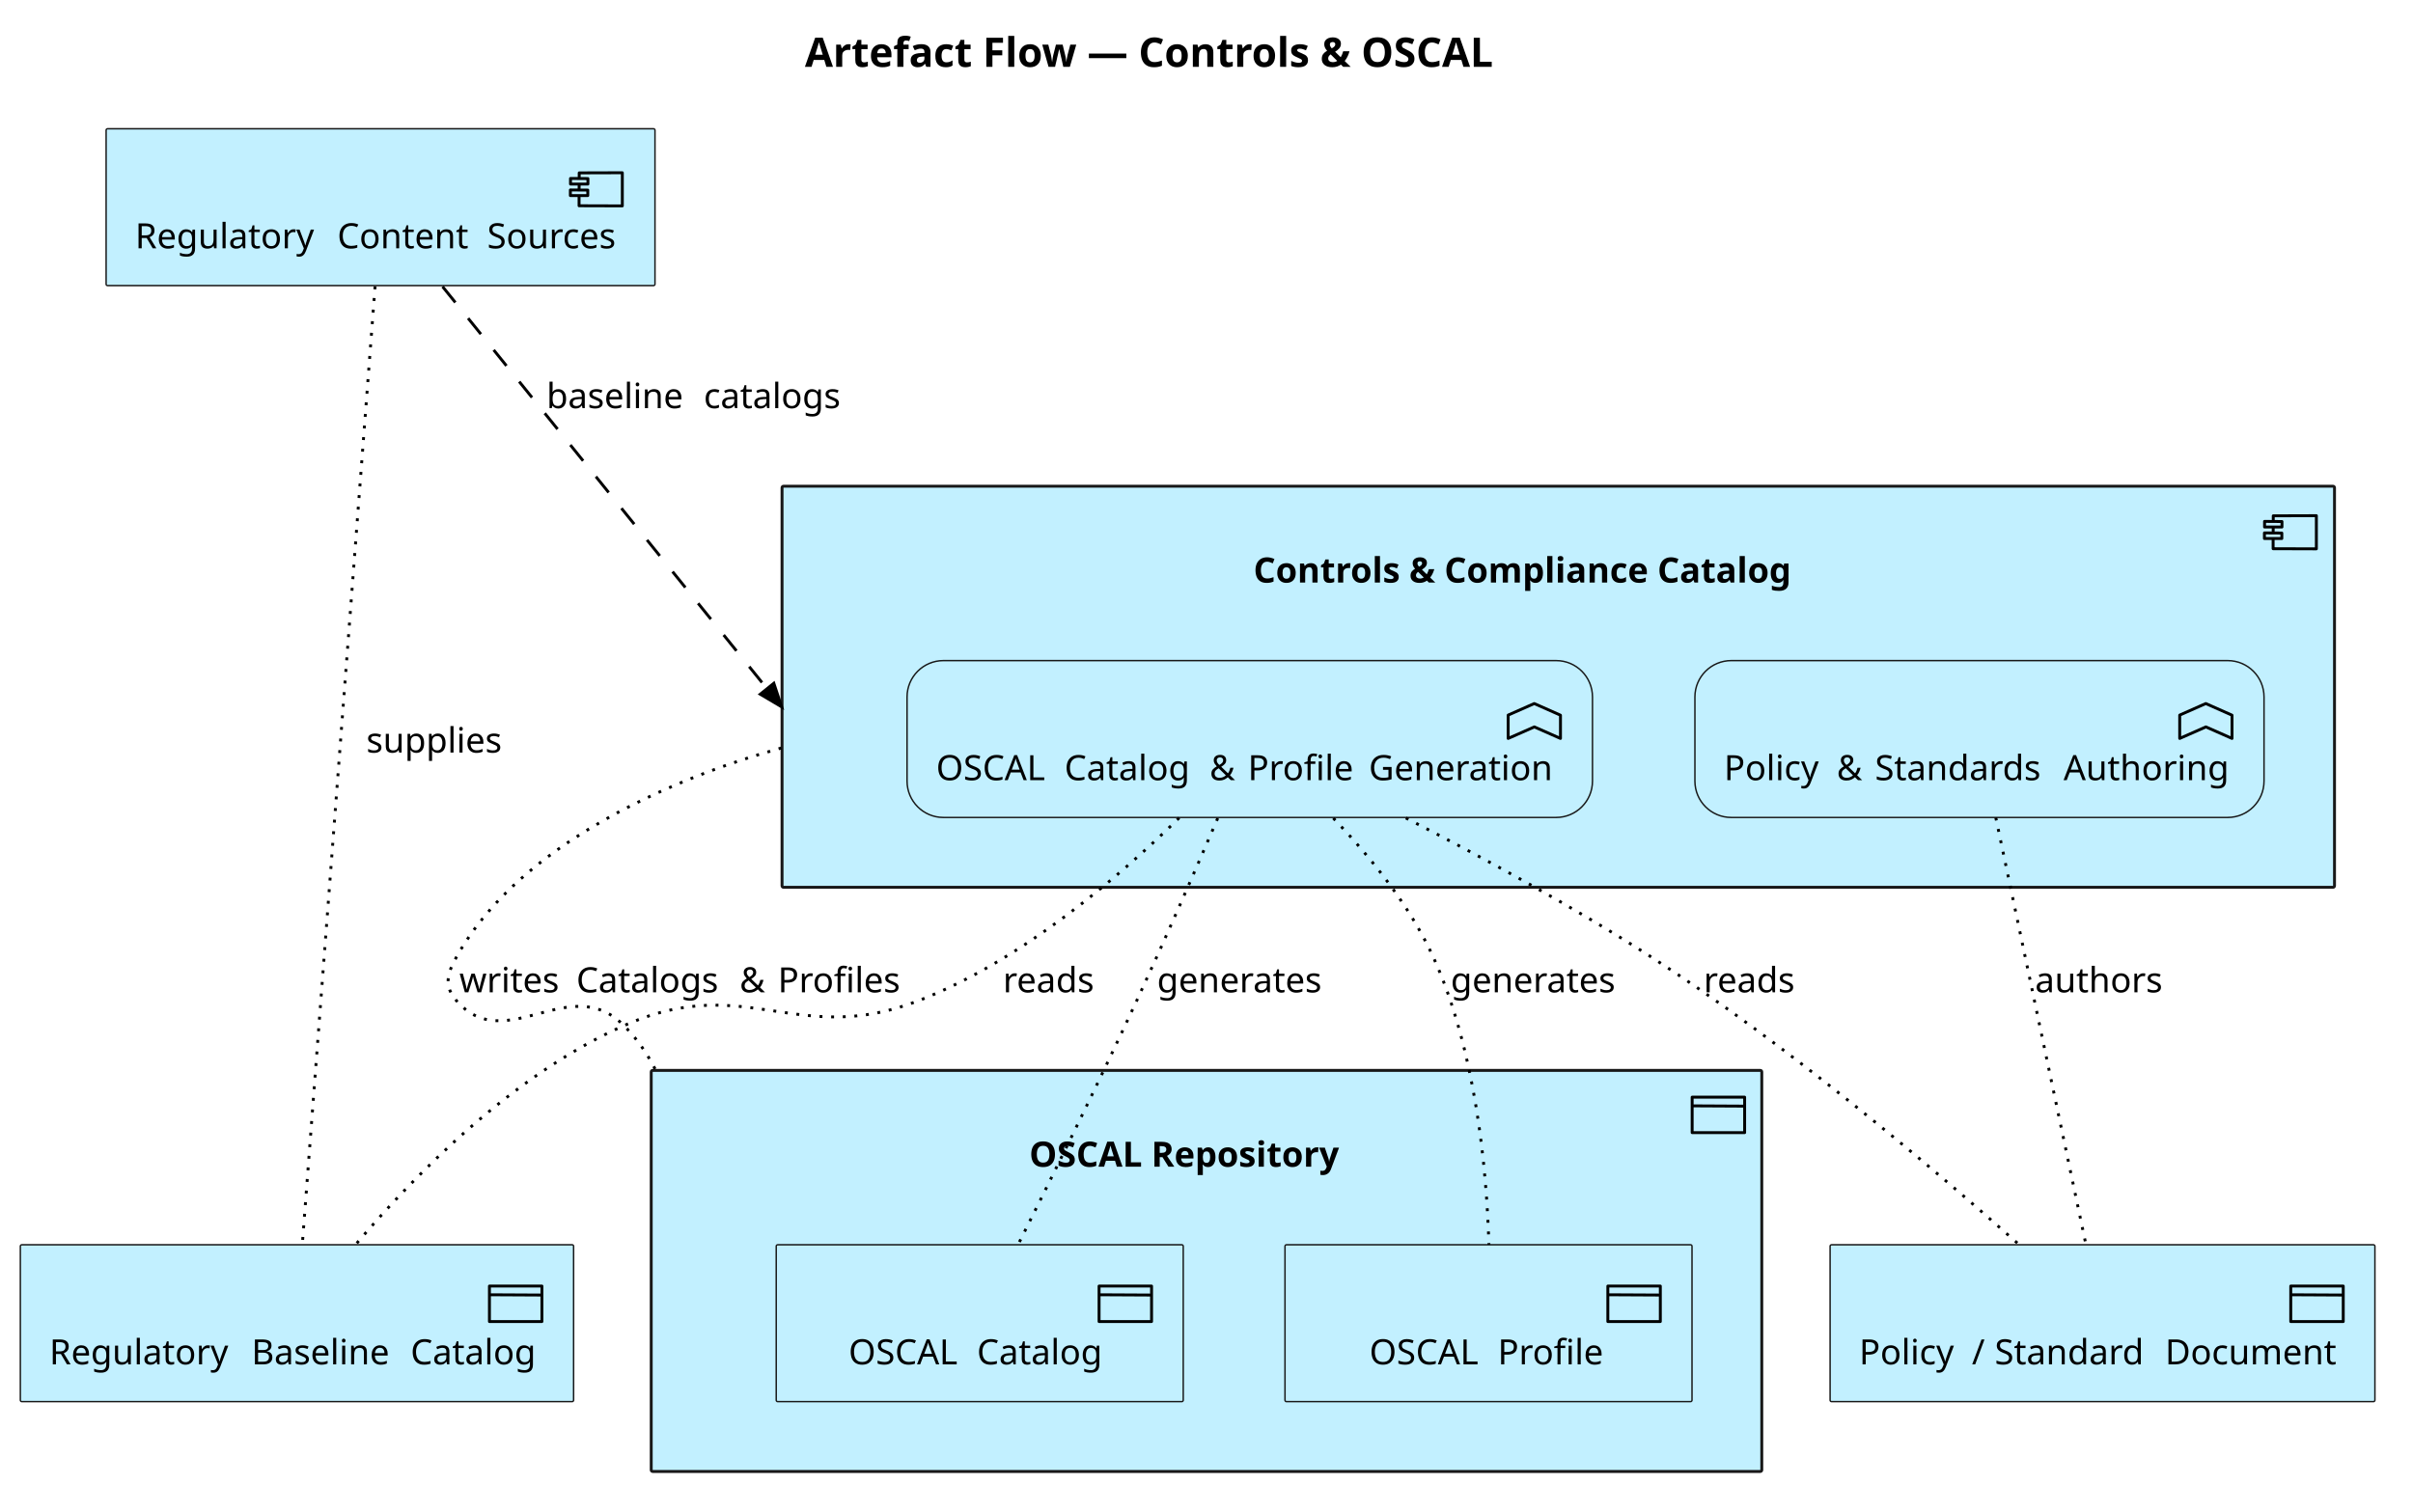
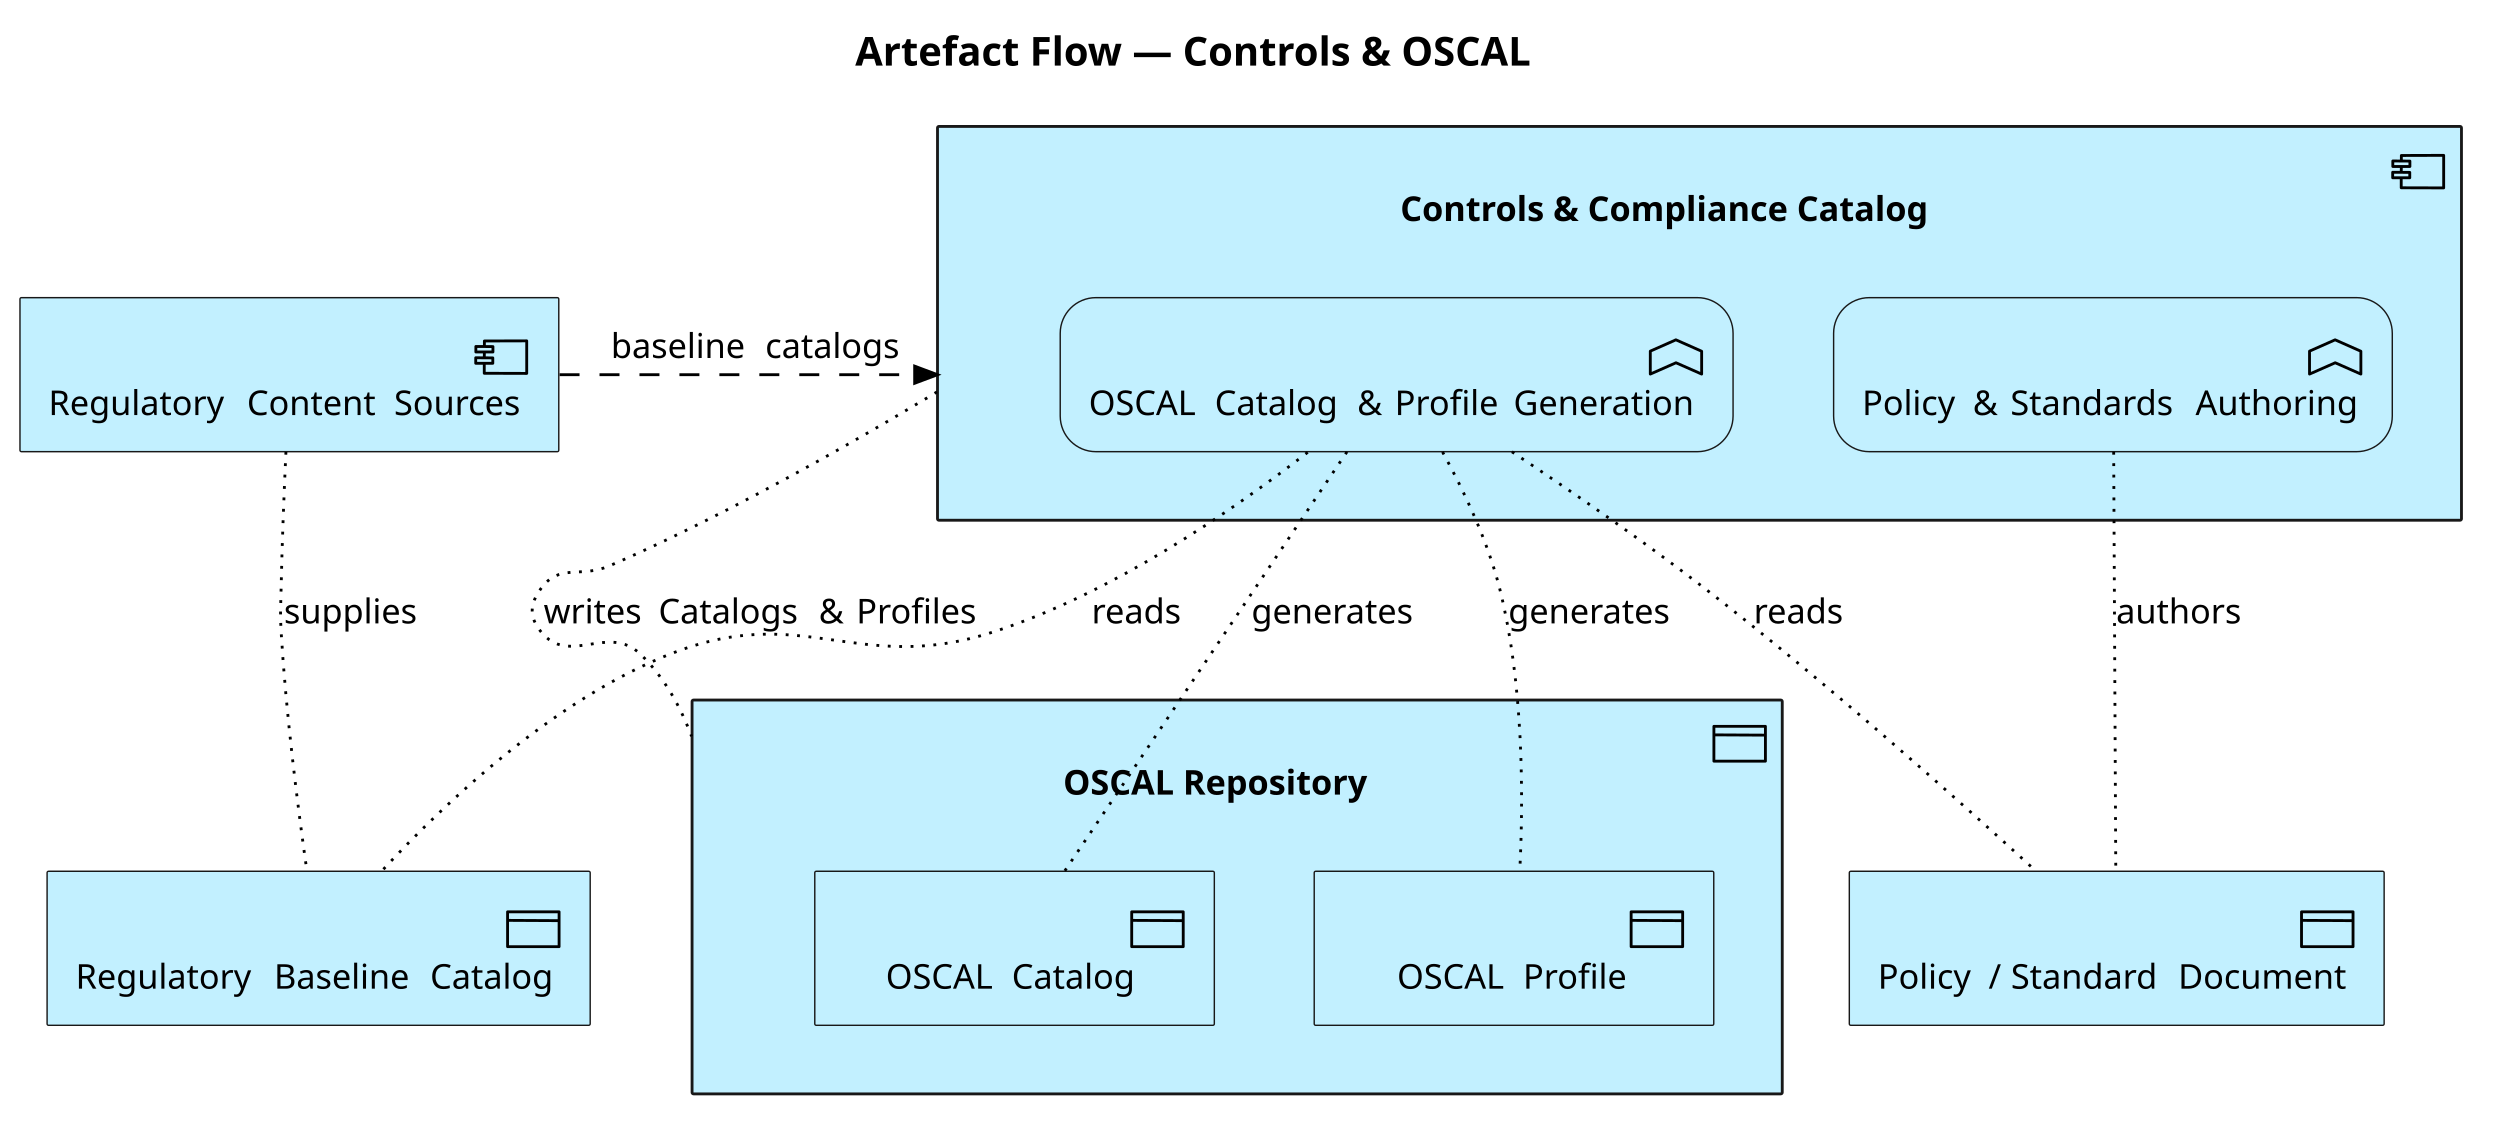
- <svg xmlns="http://www.w3.org/2000/svg" version="1.1" data-diagram-type="DESCRIPTION" style="width:830px;height:520px;background:#FFFFFF;" width="830px" height="520px" viewBox="0 0 830 520" zoomAndPan="magnify" preserveAspectRatio="none" contentStyleType="text/css">
+ <svg xmlns="http://www.w3.org/2000/svg" version="1.1" data-diagram-type="DESCRIPTION" style="width:876px;height:397px;background:#FFFFFF;" width="876px" height="397px" viewBox="0 0 876 397" zoomAndPan="magnify" preserveAspectRatio="none" contentStyleType="text/css">
  <defs />
  <g font-family="sans-serif" lengthAdjust="spacing">
    <g class="title" data-source-line="3">
-       <text x="276.866" y="22.995" fill="#000" font-size="14" textLength="270.17" font-weight="700">Artefact Flow — Controls &amp; OSCAL</text>
+       <text x="299.665" y="22.995" fill="#000" font-size="14" textLength="270.17" font-weight="700">Artefact Flow — Controls &amp; OSCAL</text>
    </g>
    <g class="cluster" data-qualified-name="e_ide4bef3733af65a" id="ent0001" data-source-line="167">
-       <rect x="269" y="167.297" width="534" height="138" fill="#C2F0FF" style="stroke:#181818;stroke-width:1;" rx="0.5" ry="0.5" />
-       <path d="M796.76,176.936 L781.934,176.983 A0.5,0.5 0 0 0 781.434,177.483 L781.434,178.92 L778.946,178.901 A0.5,0.5 0 0 0 778.442,179.401 L778.442,181.336 A0.5,0.5 0 0 0 778.942,181.836 L781.422,181.836 L781.399,182.879 L778.899,182.859 A0.5,0.5 0 0 0 778.395,183.36 L778.395,185.295 A0.5,0.5 0 0 0 778.895,185.795 L781.387,185.795 L781.387,188.797 A0.5,0.5 0 0 0 781.888,189.297 L796.761,189.344 A0.5,0.5 0 0 0 797.262,188.844 L797.262,177.436 A0.5,0.5 0 0 0 796.761,176.936 M796.262,177.938 L796.262,188.342 L782.387,188.299 L782.387,185.795 L784.881,185.795 A0.5,0.5 0 0 0 785.381,185.295 L785.381,183.407 A0.5,0.5 0 0 0 784.885,182.907 L782.399,182.887 L782.422,181.836 L784.928,181.836 A0.5,0.5 0 0 0 785.428,181.336 L785.428,179.447 A0.5,0.5 0 0 0 784.932,178.948 L782.434,178.928 L782.434,177.981 M779.442,179.905 L784.428,179.943 L784.428,180.836 L779.442,180.836 M779.395,183.864 L784.381,183.903 L784.381,184.795 L779.395,184.795" fill="#000" />
-       <text x="431.152" y="200.436" fill="#000" font-size="12" textLength="209.695" font-weight="700" font-family="Verdana">Controls &amp; Compliance Catalog</text>
+       <rect x="328.5" y="44.297" width="534" height="138" fill="#C2F0FF" style="stroke:#181818;stroke-width:1;" rx="0.5" ry="0.5" />
+       <path d="M856.26,53.936 L841.434,53.983 A0.5,0.5 0 0 0 840.934,54.483 L840.934,55.92 L838.446,55.901 A0.5,0.5 0 0 0 837.942,56.401 L837.942,58.336 A0.5,0.5 0 0 0 838.442,58.836 L840.922,58.836 L840.899,59.879 L838.399,59.859 A0.5,0.5 0 0 0 837.895,60.36 L837.895,62.295 A0.5,0.5 0 0 0 838.395,62.795 L840.887,62.795 L840.887,65.797 A0.5,0.5 0 0 0 841.388,66.297 L856.261,66.344 A0.5,0.5 0 0 0 856.762,65.844 L856.762,54.436 A0.5,0.5 0 0 0 856.261,53.936 M855.762,54.938 L855.762,65.342 L841.887,65.299 L841.887,62.795 L844.381,62.795 A0.5,0.5 0 0 0 844.881,62.295 L844.881,60.407 A0.5,0.5 0 0 0 844.385,59.907 L841.899,59.887 L841.922,58.836 L844.428,58.836 A0.5,0.5 0 0 0 844.928,58.336 L844.928,56.447 A0.5,0.5 0 0 0 844.432,55.948 L841.934,55.928 L841.934,54.981 M838.942,56.905 L843.928,56.943 L843.928,57.836 L838.942,57.836 M838.895,60.864 L843.881,60.903 L843.881,61.795 L838.895,61.795" fill="#000" />
+       <text x="490.652" y="77.436" fill="#000" font-size="12" textLength="209.695" font-weight="700" font-family="Verdana">Controls &amp; Compliance Catalog</text>
    </g>
    <g class="cluster" data-qualified-name="e_idb18c37abc9ff51" id="ent0004" data-source-line="195">
-       <rect x="224" y="368.297" width="382" height="138" fill="#C2F0FF" style="stroke:#181818;stroke-width:1;" rx="0.5" ry="0.5" />
-       <path d="M582.05,377.007 A0.5,0.5 0 0 0 581.55,377.507 L581.55,389.715 A0.5,0.5 0 0 0 582.05,390.214 L600.103,390.214 A0.5,0.5 0 0 0 600.603,389.715 L600.603,377.507 A0.5,0.5 0 0 0 600.103,377.007 M582.55,378.007 L599.603,378.007 L599.603,380.092 L582.55,380.003 M582.55,381.003 L599.603,381.092 L599.603,389.214 L582.55,389.214" fill="#000" />
-       <text x="354.024" y="401.436" fill="#000" font-size="12" textLength="121.951" font-weight="700" font-family="Verdana">OSCAL Repository</text>
+       <rect x="242.5" y="245.297" width="382" height="138" fill="#C2F0FF" style="stroke:#181818;stroke-width:1;" rx="0.5" ry="0.5" />
+       <path d="M600.55,254.007 A0.5,0.5 0 0 0 600.05,254.507 L600.05,266.715 A0.5,0.5 0 0 0 600.55,267.214 L618.603,267.214 A0.5,0.5 0 0 0 619.103,266.715 L619.103,254.507 A0.5,0.5 0 0 0 618.603,254.007 M601.05,255.007 L618.103,255.007 L618.103,257.092 L601.05,257.003 M601.05,258.003 L618.103,258.092 L618.103,266.214 L601.05,266.214" fill="#000" />
+       <text x="372.524" y="278.436" fill="#000" font-size="12" textLength="121.951" font-weight="700" font-family="Verdana">OSCAL Repository</text>
    </g>
    <g class="entity" data-qualified-name="e_ide4bef3733af65a.e_id6ac934f170cd5f" id="ent0002" data-source-line="176">
-       <rect x="583" y="227.297" width="195.758" height="53.969" fill="#C2F0FF" style="stroke:#181818;stroke-width:0.5;" rx="12.5" ry="12.5" />
-       <path d="M758.517,241.617 L749.554,245.586 A0.5,0.5 0 0 0 749.257,246.043 L749.257,254.08 A0.5,0.5 0 0 0 749.958,254.537 L758.753,250.658 L767.546,254.537 A0.5,0.5 0 0 0 768.249,254.08 L768.249,246.076 A0.5,0.5 0 0 0 767.95,245.619 L758.923,241.617 A0.5,0.5 0 0 0 758.517,241.617 M758.72,242.621 L767.249,246.4 L767.249,253.314 L758.954,249.654 A0.5,0.5 0 0 0 758.55,249.654 L750.257,253.314 L750.257,246.369" fill="#000" />
-       <text x="593" y="268.436" fill="#000" font-size="12" textLength="34.945" font-family="Verdana">Policy</text>
-       <text x="627.945" y="268.436" fill="#000" font-size="12" font-family="Verdana"> </text>
-       <text x="631.76" y="268.436" fill="#000" font-size="12" font-family="Verdana">&amp;</text>
-       <text x="641.117" y="268.436" fill="#000" font-size="12" font-family="Verdana"> </text>
-       <text x="644.932" y="268.436" fill="#000" font-size="12" textLength="61.055" font-family="Verdana">Standards</text>
-       <text x="705.986" y="268.436" fill="#000" font-size="12" font-family="Verdana"> </text>
-       <text x="709.801" y="268.436" fill="#000" font-size="12" textLength="58.957" font-family="Verdana">Authoring</text>
+       <rect x="642.5" y="104.297" width="195.758" height="53.969" fill="#C2F0FF" style="stroke:#181818;stroke-width:0.5;" rx="12.5" ry="12.5" />
+       <path d="M818.017,118.617 L809.054,122.586 A0.5,0.5 0 0 0 808.757,123.043 L808.757,131.08 A0.5,0.5 0 0 0 809.458,131.537 L818.253,127.658 L827.046,131.537 A0.5,0.5 0 0 0 827.749,131.08 L827.749,123.076 A0.5,0.5 0 0 0 827.45,122.619 L818.423,118.617 A0.5,0.5 0 0 0 818.017,118.617 M818.22,119.621 L826.749,123.4 L826.749,130.314 L818.454,126.654 A0.5,0.5 0 0 0 818.05,126.654 L809.757,130.314 L809.757,123.369" fill="#000" />
+       <text x="652.5" y="145.436" fill="#000" font-size="12" textLength="34.945" font-family="Verdana">Policy</text>
+       <text x="687.445" y="145.436" fill="#000" font-size="12" font-family="Verdana"> </text>
+       <text x="691.26" y="145.436" fill="#000" font-size="12" font-family="Verdana">&amp;</text>
+       <text x="700.617" y="145.436" fill="#000" font-size="12" font-family="Verdana"> </text>
+       <text x="704.432" y="145.436" fill="#000" font-size="12" textLength="61.055" font-family="Verdana">Standards</text>
+       <text x="765.486" y="145.436" fill="#000" font-size="12" font-family="Verdana"> </text>
+       <text x="769.301" y="145.436" fill="#000" font-size="12" textLength="58.957" font-family="Verdana">Authoring</text>
    </g>
    <g class="entity" data-qualified-name="e_ide4bef3733af65a.e_id8926bd09002459" id="ent0003" data-source-line="176">
-       <rect x="312" y="227.297" width="235.766" height="53.969" fill="#C2F0FF" style="stroke:#181818;stroke-width:0.5;" rx="12.5" ry="12.5" />
-       <path d="M527.525,241.617 L518.562,245.586 A0.5,0.5 0 0 0 518.265,246.043 L518.265,254.08 A0.5,0.5 0 0 0 518.966,254.537 L527.761,250.658 L536.554,254.537 A0.5,0.5 0 0 0 537.257,254.08 L537.257,246.076 A0.5,0.5 0 0 0 536.958,245.619 L527.931,241.617 A0.5,0.5 0 0 0 527.525,241.617 M527.728,242.621 L536.257,246.4 L536.257,253.314 L527.962,249.654 A0.5,0.5 0 0 0 527.558,249.654 L519.265,253.314 L519.265,246.369" fill="#000" />
-       <text x="322" y="268.436" fill="#000" font-size="12" textLength="40.336" font-family="Verdana">OSCAL</text>
-       <text x="362.336" y="268.436" fill="#000" font-size="12" font-family="Verdana"> </text>
-       <text x="366.15" y="268.436" fill="#000" font-size="12" textLength="46.084" font-family="Verdana">Catalog</text>
-       <text x="412.234" y="268.436" fill="#000" font-size="12" font-family="Verdana"> </text>
-       <text x="416.049" y="268.436" fill="#000" font-size="12" font-family="Verdana">&amp;</text>
-       <text x="425.406" y="268.436" fill="#000" font-size="12" font-family="Verdana"> </text>
-       <text x="429.221" y="268.436" fill="#000" font-size="12" textLength="37.787" font-family="Verdana">Profile</text>
-       <text x="467.008" y="268.436" fill="#000" font-size="12" font-family="Verdana"> </text>
-       <text x="470.822" y="268.436" fill="#000" font-size="12" textLength="66.943" font-family="Verdana">Generation</text>
+       <rect x="371.5" y="104.297" width="235.766" height="53.969" fill="#C2F0FF" style="stroke:#181818;stroke-width:0.5;" rx="12.5" ry="12.5" />
+       <path d="M587.025,118.617 L578.062,122.586 A0.5,0.5 0 0 0 577.765,123.043 L577.765,131.08 A0.5,0.5 0 0 0 578.466,131.537 L587.261,127.658 L596.054,131.537 A0.5,0.5 0 0 0 596.757,131.08 L596.757,123.076 A0.5,0.5 0 0 0 596.458,122.619 L587.431,118.617 A0.5,0.5 0 0 0 587.025,118.617 M587.228,119.621 L595.757,123.4 L595.757,130.314 L587.462,126.654 A0.5,0.5 0 0 0 587.058,126.654 L578.765,130.314 L578.765,123.369" fill="#000" />
+       <text x="381.5" y="145.436" fill="#000" font-size="12" textLength="40.336" font-family="Verdana">OSCAL</text>
+       <text x="421.836" y="145.436" fill="#000" font-size="12" font-family="Verdana"> </text>
+       <text x="425.65" y="145.436" fill="#000" font-size="12" textLength="46.084" font-family="Verdana">Catalog</text>
+       <text x="471.734" y="145.436" fill="#000" font-size="12" font-family="Verdana"> </text>
+       <text x="475.549" y="145.436" fill="#000" font-size="12" font-family="Verdana">&amp;</text>
+       <text x="484.906" y="145.436" fill="#000" font-size="12" font-family="Verdana"> </text>
+       <text x="488.721" y="145.436" fill="#000" font-size="12" textLength="37.787" font-family="Verdana">Profile</text>
+       <text x="526.508" y="145.436" fill="#000" font-size="12" font-family="Verdana"> </text>
+       <text x="530.322" y="145.436" fill="#000" font-size="12" textLength="66.943" font-family="Verdana">Generation</text>
    </g>
    <g class="entity" data-qualified-name="e_idb18c37abc9ff51.e_idddf65887d53f57" id="ent0005" data-source-line="195">
-       <rect x="267" y="428.297" width="140" height="53.969" fill="#C2F0FF" style="stroke:#181818;stroke-width:0.5;" rx="0.5" ry="0.5" />
-       <path d="M378.05,442.007 A0.5,0.5 0 0 0 377.55,442.507 L377.55,454.715 A0.5,0.5 0 0 0 378.05,455.214 L396.103,455.214 A0.5,0.5 0 0 0 396.603,454.715 L396.603,442.507 A0.5,0.5 0 0 0 396.103,442.007 M378.55,443.007 L395.603,443.007 L395.603,445.092 L378.55,445.003 M378.55,446.003 L395.603,446.092 L395.603,454.214 L378.55,454.214" fill="#000" />
-       <text x="291.883" y="469.436" fill="#000" font-size="12" textLength="40.336" font-family="Verdana">OSCAL</text>
-       <text x="332.219" y="469.436" fill="#000" font-size="12" font-family="Verdana"> </text>
-       <text x="336.033" y="469.436" fill="#000" font-size="12" textLength="46.084" font-family="Verdana">Catalog</text>
+       <rect x="285.5" y="305.297" width="140" height="53.969" fill="#C2F0FF" style="stroke:#181818;stroke-width:0.5;" rx="0.5" ry="0.5" />
+       <path d="M396.55,319.007 A0.5,0.5 0 0 0 396.05,319.507 L396.05,331.715 A0.5,0.5 0 0 0 396.55,332.214 L414.603,332.214 A0.5,0.5 0 0 0 415.103,331.715 L415.103,319.507 A0.5,0.5 0 0 0 414.603,319.007 M397.05,320.007 L414.103,320.007 L414.103,322.092 L397.05,322.003 M397.05,323.003 L414.103,323.092 L414.103,331.214 L397.05,331.214" fill="#000" />
+       <text x="310.383" y="346.436" fill="#000" font-size="12" textLength="40.336" font-family="Verdana">OSCAL</text>
+       <text x="350.719" y="346.436" fill="#000" font-size="12" font-family="Verdana"> </text>
+       <text x="354.533" y="346.436" fill="#000" font-size="12" textLength="46.084" font-family="Verdana">Catalog</text>
    </g>
    <g class="entity" data-qualified-name="e_idb18c37abc9ff51.e_id9659a679544058" id="ent0006" data-source-line="195">
-       <rect x="442" y="428.297" width="140" height="53.969" fill="#C2F0FF" style="stroke:#181818;stroke-width:0.5;" rx="0.5" ry="0.5" />
-       <path d="M553.05,442.007 A0.5,0.5 0 0 0 552.55,442.507 L552.55,454.715 A0.5,0.5 0 0 0 553.05,455.214 L571.103,455.214 A0.5,0.5 0 0 0 571.603,454.715 L571.603,442.507 A0.5,0.5 0 0 0 571.103,442.007 M553.55,443.007 L570.603,443.007 L570.603,445.092 L553.55,445.003 M553.55,446.003 L570.603,446.092 L570.603,454.214 L553.55,454.214" fill="#000" />
-       <text x="471.031" y="469.436" fill="#000" font-size="12" textLength="40.336" font-family="Verdana">OSCAL</text>
-       <text x="511.367" y="469.436" fill="#000" font-size="12" font-family="Verdana"> </text>
-       <text x="515.182" y="469.436" fill="#000" font-size="12" textLength="37.787" font-family="Verdana">Profile</text>
+       <rect x="460.5" y="305.297" width="140" height="53.969" fill="#C2F0FF" style="stroke:#181818;stroke-width:0.5;" rx="0.5" ry="0.5" />
+       <path d="M571.55,319.007 A0.5,0.5 0 0 0 571.05,319.507 L571.05,331.715 A0.5,0.5 0 0 0 571.55,332.214 L589.603,332.214 A0.5,0.5 0 0 0 590.103,331.715 L590.103,319.507 A0.5,0.5 0 0 0 589.603,319.007 M572.05,320.007 L589.103,320.007 L589.103,322.092 L572.05,322.003 M572.05,323.003 L589.103,323.092 L589.103,331.214 L572.05,331.214" fill="#000" />
+       <text x="489.531" y="346.436" fill="#000" font-size="12" textLength="40.336" font-family="Verdana">OSCAL</text>
+       <text x="529.867" y="346.436" fill="#000" font-size="12" font-family="Verdana"> </text>
+       <text x="533.682" y="346.436" fill="#000" font-size="12" textLength="37.787" font-family="Verdana">Profile</text>
    </g>
    <g class="entity" data-qualified-name="e_id13f9d5fb47b650" id="ent0007" data-source-line="167">
-       <rect x="36.5" y="44.297" width="188.797" height="53.969" fill="#C2F0FF" style="stroke:#181818;stroke-width:0.5;" rx="0.5" ry="0.5" />
-       <path d="M214.057,58.936 L199.231,58.983 A0.5,0.5 0 0 0 198.731,59.483 L198.731,60.92 L196.243,60.901 A0.5,0.5 0 0 0 195.739,61.401 L195.739,63.336 A0.5,0.5 0 0 0 196.239,63.836 L198.719,63.836 L198.696,64.879 L196.196,64.859 A0.5,0.5 0 0 0 195.692,65.36 L195.692,67.295 A0.5,0.5 0 0 0 196.192,67.795 L198.684,67.795 L198.684,70.797 A0.5,0.5 0 0 0 199.184,71.297 L214.057,71.344 A0.5,0.5 0 0 0 214.559,70.844 L214.559,59.436 A0.5,0.5 0 0 0 214.057,58.936 M213.559,59.938 L213.559,70.342 L199.684,70.299 L199.684,67.795 L202.178,67.795 A0.5,0.5 0 0 0 202.678,67.295 L202.678,65.407 A0.5,0.5 0 0 0 202.182,64.907 L199.696,64.887 L199.719,63.836 L202.225,63.836 A0.5,0.5 0 0 0 202.725,63.336 L202.725,61.447 A0.5,0.5 0 0 0 202.229,60.948 L199.731,60.928 L199.731,59.981 M196.739,61.905 L201.725,61.943 L201.725,62.836 L196.739,62.836 M196.692,65.864 L201.678,65.903 L201.678,66.795 L196.692,66.795" fill="#000" />
-       <text x="46.5" y="85.436" fill="#000" font-size="12" textLength="65.713" font-family="Verdana">Regulatory</text>
-       <text x="112.213" y="85.436" fill="#000" font-size="12" font-family="Verdana"> </text>
-       <text x="116.027" y="85.436" fill="#000" font-size="12" textLength="47.725" font-family="Verdana">Content</text>
-       <text x="163.752" y="85.436" fill="#000" font-size="12" font-family="Verdana"> </text>
-       <text x="167.566" y="85.436" fill="#000" font-size="12" textLength="47.73" font-family="Verdana">Sources</text>
+       <rect x="7" y="104.297" width="188.797" height="53.969" fill="#C2F0FF" style="stroke:#181818;stroke-width:0.5;" rx="0.5" ry="0.5" />
+       <path d="M184.557,118.936 L169.731,118.983 A0.5,0.5 0 0 0 169.231,119.483 L169.231,120.92 L166.743,120.901 A0.5,0.5 0 0 0 166.239,121.401 L166.239,123.336 A0.5,0.5 0 0 0 166.739,123.836 L169.219,123.836 L169.196,124.879 L166.696,124.859 A0.5,0.5 0 0 0 166.192,125.36 L166.192,127.295 A0.5,0.5 0 0 0 166.692,127.795 L169.184,127.795 L169.184,130.797 A0.5,0.5 0 0 0 169.684,131.297 L184.557,131.344 A0.5,0.5 0 0 0 185.059,130.844 L185.059,119.436 A0.5,0.5 0 0 0 184.557,118.936 M184.059,119.938 L184.059,130.342 L170.184,130.299 L170.184,127.795 L172.678,127.795 A0.5,0.5 0 0 0 173.178,127.295 L173.178,125.407 A0.5,0.5 0 0 0 172.682,124.907 L170.196,124.887 L170.219,123.836 L172.725,123.836 A0.5,0.5 0 0 0 173.225,123.336 L173.225,121.447 A0.5,0.5 0 0 0 172.729,120.948 L170.231,120.928 L170.231,119.981 M167.239,121.905 L172.225,121.943 L172.225,122.836 L167.239,122.836 M167.192,125.864 L172.178,125.903 L172.178,126.795 L167.192,126.795" fill="#000" />
+       <text x="17" y="145.436" fill="#000" font-size="12" textLength="65.713" font-family="Verdana">Regulatory</text>
+       <text x="82.713" y="145.436" fill="#000" font-size="12" font-family="Verdana"> </text>
+       <text x="86.527" y="145.436" fill="#000" font-size="12" textLength="47.725" font-family="Verdana">Content</text>
+       <text x="134.252" y="145.436" fill="#000" font-size="12" font-family="Verdana"> </text>
+       <text x="138.066" y="145.436" fill="#000" font-size="12" textLength="47.73" font-family="Verdana">Sources</text>
    </g>
    <g class="entity" data-qualified-name="e_id51129996aed75b" id="ent0008" data-source-line="195">
-       <rect x="629.5" y="428.297" width="187.402" height="53.969" fill="#C2F0FF" style="stroke:#181818;stroke-width:0.5;" rx="0.5" ry="0.5" />
-       <path d="M787.952,442.007 A0.5,0.5 0 0 0 787.452,442.507 L787.452,454.715 A0.5,0.5 0 0 0 787.952,455.214 L806.005,455.214 A0.5,0.5 0 0 0 806.506,454.715 L806.506,442.507 A0.5,0.5 0 0 0 806.005,442.007 M788.452,443.007 L805.505,443.007 L805.505,445.092 L788.452,445.003 M788.452,446.003 L805.505,446.092 L805.505,454.214 L788.452,454.214" fill="#000" />
-       <text x="639.5" y="469.436" fill="#000" font-size="12" textLength="34.945" font-family="Verdana">Policy</text>
-       <text x="674.445" y="469.436" fill="#000" font-size="12" font-family="Verdana"> </text>
-       <text x="678.26" y="469.436" fill="#000" font-size="12" font-family="Verdana">/</text>
-       <text x="682.303" y="469.436" fill="#000" font-size="12" font-family="Verdana"> </text>
-       <text x="686.117" y="469.436" fill="#000" font-size="12" textLength="54.803" font-family="Verdana">Standard</text>
-       <text x="740.92" y="469.436" fill="#000" font-size="12" font-family="Verdana"> </text>
-       <text x="744.734" y="469.436" fill="#000" font-size="12" textLength="62.168" font-family="Verdana">Document</text>
+       <rect x="648" y="305.297" width="187.402" height="53.969" fill="#C2F0FF" style="stroke:#181818;stroke-width:0.5;" rx="0.5" ry="0.5" />
+       <path d="M806.452,319.007 A0.5,0.5 0 0 0 805.952,319.507 L805.952,331.715 A0.5,0.5 0 0 0 806.452,332.214 L824.505,332.214 A0.5,0.5 0 0 0 825.006,331.715 L825.006,319.507 A0.5,0.5 0 0 0 824.505,319.007 M806.952,320.007 L824.005,320.007 L824.005,322.092 L806.952,322.003 M806.952,323.003 L824.005,323.092 L824.005,331.214 L806.952,331.214" fill="#000" />
+       <text x="658" y="346.436" fill="#000" font-size="12" textLength="34.945" font-family="Verdana">Policy</text>
+       <text x="692.945" y="346.436" fill="#000" font-size="12" font-family="Verdana"> </text>
+       <text x="696.76" y="346.436" fill="#000" font-size="12" font-family="Verdana">/</text>
+       <text x="700.803" y="346.436" fill="#000" font-size="12" font-family="Verdana"> </text>
+       <text x="704.617" y="346.436" fill="#000" font-size="12" textLength="54.803" font-family="Verdana">Standard</text>
+       <text x="759.42" y="346.436" fill="#000" font-size="12" font-family="Verdana"> </text>
+       <text x="763.234" y="346.436" fill="#000" font-size="12" textLength="62.168" font-family="Verdana">Document</text>
    </g>
    <g class="entity" data-qualified-name="e_ida95982eb78095a" id="ent0009" data-source-line="195">
-       <rect x="7" y="428.297" width="190.303" height="53.969" fill="#C2F0FF" style="stroke:#181818;stroke-width:0.5;" rx="0.5" ry="0.5" />
-       <path d="M168.353,442.007 A0.5,0.5 0 0 0 167.853,442.507 L167.853,454.715 A0.5,0.5 0 0 0 168.353,455.214 L186.406,455.214 A0.5,0.5 0 0 0 186.906,454.715 L186.906,442.507 A0.5,0.5 0 0 0 186.406,442.007 M168.852,443.007 L185.905,443.007 L185.905,445.092 L168.852,445.003 M168.852,446.003 L185.905,446.092 L185.905,454.214 L168.852,454.214" fill="#000" />
-       <text x="17" y="469.436" fill="#000" font-size="12" textLength="65.713" font-family="Verdana">Regulatory</text>
-       <text x="82.713" y="469.436" fill="#000" font-size="12" font-family="Verdana"> </text>
-       <text x="86.527" y="469.436" fill="#000" font-size="12" textLength="50.877" font-family="Verdana">Baseline</text>
-       <text x="137.404" y="469.436" fill="#000" font-size="12" font-family="Verdana"> </text>
-       <text x="141.219" y="469.436" fill="#000" font-size="12" textLength="46.084" font-family="Verdana">Catalog</text>
+       <rect x="16.5" y="305.297" width="190.303" height="53.969" fill="#C2F0FF" style="stroke:#181818;stroke-width:0.5;" rx="0.5" ry="0.5" />
+       <path d="M177.853,319.007 A0.5,0.5 0 0 0 177.353,319.507 L177.353,331.715 A0.5,0.5 0 0 0 177.853,332.214 L195.906,332.214 A0.5,0.5 0 0 0 196.406,331.715 L196.406,319.507 A0.5,0.5 0 0 0 195.906,319.007 M178.352,320.007 L195.405,320.007 L195.405,322.092 L178.352,322.003 M178.352,323.003 L195.405,323.092 L195.405,331.214 L178.352,331.214" fill="#000" />
+       <text x="26.5" y="346.436" fill="#000" font-size="12" textLength="65.713" font-family="Verdana">Regulatory</text>
+       <text x="92.213" y="346.436" fill="#000" font-size="12" font-family="Verdana"> </text>
+       <text x="96.027" y="346.436" fill="#000" font-size="12" textLength="50.877" font-family="Verdana">Baseline</text>
+       <text x="146.904" y="346.436" fill="#000" font-size="12" font-family="Verdana"> </text>
+       <text x="150.719" y="346.436" fill="#000" font-size="12" textLength="46.084" font-family="Verdana">Catalog</text>
    </g>
    <g class="link" data-entity-1="ent0007" data-entity-2="ent0001" id="lnk10" data-source-line="349" data-link-type="dependency">
-       <path d="M152.23,98.617 C172.16,123.322 202.698,161.179 228.573,193.257 C241.51,209.296 253.282,223.889 261.979,234.672 C264.154,237.367 266.136,239.824 267.896,242.007 C268.116,242.279 268.333,242.548 268.546,242.812 C268.652,242.944 263.735,236.848 263.84,236.978" style="stroke:#000;stroke-width:1;stroke-dasharray:7,7;" fill="none" id="e_id13f9d5fb47b650-to-e_ide4bef3733af65a" />
-       <polygon points="268.863,243.205,266.175,235.095,261.505,238.862,268.863,243.205" fill="#000" style="stroke:#000;stroke-width:1;stroke-linejoin:miter;stroke-miterlimit:10;" />
-       <text x="188" y="140.436" fill="#000" font-size="12" textLength="50.262" font-family="Verdana">baseline</text>
-       <text x="238.262" y="140.436" fill="#000" font-size="12" font-family="Verdana"> </text>
-       <text x="242.076" y="140.436" fill="#000" font-size="12" textLength="50.555" font-family="Verdana">catalogs</text>
+       <path d="M196.07,131.297 C227.19,131.297 260.543,131.297 286.931,131.297 C300.126,131.297 311.579,131.297 320.142,131.297 C322.283,131.297 324.243,131.297 326.004,131.297 C326.885,131.297 319.716,131.297 320.495,131.297" style="stroke:#000;stroke-width:1;stroke-dasharray:7,7;" fill="none" id="e_id13f9d5fb47b650-to-e_ide4bef3733af65a" />
+       <polygon points="328.495,131.297,320.495,128.297,320.495,134.297,328.495,131.297" fill="#000" style="stroke:#000;stroke-width:1;stroke-linejoin:miter;stroke-miterlimit:10;" />
+       <text x="214.07" y="125.436" fill="#000" font-size="12" textLength="50.262" font-family="Verdana">baseline</text>
+       <text x="264.332" y="125.436" fill="#000" font-size="12" font-family="Verdana"> </text>
+       <text x="268.146" y="125.436" fill="#000" font-size="12" textLength="50.555" font-family="Verdana">catalogs</text>
    </g>
    <g class="link" data-entity-1="ent0001" data-entity-2="ent0004" id="lnk11" data-source-line="349" data-link-type="association">
-       <path d="M268.773,257.372 C268.342,257.49 267.897,257.614 267.437,257.742 C265.599,258.257 263.535,258.858 261.279,259.547 C252.256,262.304 240.166,266.484 227.223,272.329 C201.335,284.019 172.03,302.367 157,329.297 C153.75,335.117 152.63,339.267 157,344.297 C173.78,363.607 195.6,334.527 214,352.297 C218.075,356.231 221.42,360.741 224.152,365.626 C224.494,366.236 224.826,366.853 225.148,367.475 C225.229,367.63 225.309,367.786 225.389,367.942" style="stroke:#000;stroke-width:1;stroke-dasharray:1,3;" fill="none" id="e_ide4bef3733af65a-e_idb18c37abc9ff51" />
-       <text x="158" y="341.436" fill="#000" font-size="12" textLength="36.422" font-family="Verdana">writes</text>
-       <text x="194.422" y="341.436" fill="#000" font-size="12" font-family="Verdana"> </text>
-       <text x="198.236" y="341.436" fill="#000" font-size="12" textLength="52.336" font-family="Verdana">Catalogs</text>
-       <text x="250.572" y="341.436" fill="#000" font-size="12" font-family="Verdana"> </text>
-       <text x="254.387" y="341.436" fill="#000" font-size="12" font-family="Verdana">&amp;</text>
-       <text x="263.744" y="341.436" fill="#000" font-size="12" font-family="Verdana"> </text>
-       <text x="267.559" y="341.436" fill="#000" font-size="12" textLength="44.039" font-family="Verdana">Profiles</text>
+       <path d="M328.332,137.316 C328.237,137.373 328.142,137.431 328.046,137.489 C327.662,137.722 327.266,137.962 326.858,138.209 C326.043,138.702 325.182,139.222 324.277,139.766 C317.038,144.121 306.989,150.061 295.251,156.717 C271.775,170.029 241.54,186.207 213.5,198.297 C203.18,202.747 196.07,197.177 189.5,206.297 C185.6,211.707 185.34,216.087 189.5,221.297 C199.45,233.777 213.08,218.157 224.5,229.297 C228.621,233.317 232.122,237.892 235.092,242.824 C236.577,245.291 237.93,247.846 239.161,250.467 C239.777,251.777 240.362,253.103 240.919,254.443 C241.197,255.113 241.468,255.786 241.732,256.461 C241.864,256.799 241.994,257.138 242.123,257.477 C242.187,257.647 242.251,257.817 242.314,257.987" style="stroke:#000;stroke-width:1;stroke-dasharray:1,3;" fill="none" id="e_ide4bef3733af65a-e_idb18c37abc9ff51" />
+       <text x="190.5" y="218.436" fill="#000" font-size="12" textLength="36.422" font-family="Verdana">writes</text>
+       <text x="226.922" y="218.436" fill="#000" font-size="12" font-family="Verdana"> </text>
+       <text x="230.736" y="218.436" fill="#000" font-size="12" textLength="52.336" font-family="Verdana">Catalogs</text>
+       <text x="283.072" y="218.436" fill="#000" font-size="12" font-family="Verdana"> </text>
+       <text x="286.887" y="218.436" fill="#000" font-size="12" font-family="Verdana">&amp;</text>
+       <text x="296.244" y="218.436" fill="#000" font-size="12" font-family="Verdana"> </text>
+       <text x="300.059" y="218.436" fill="#000" font-size="12" textLength="44.039" font-family="Verdana">Profiles</text>
    </g>
    <g class="link" data-entity-1="ent0002" data-entity-2="ent0008" id="lnk12" data-source-line="349" data-link-type="association">
-       <path d="M686.49,281.317 C694.54,319.447 709.46,390.137 717.51,428.277" style="stroke:#000;stroke-width:1;stroke-dasharray:1,3;" fill="none" id="e_id6ac934f170cd5f-e_id51129996aed75b" />
-       <text x="700" y="341.436" fill="#000" font-size="12" textLength="45.797" font-family="Verdana">authors</text>
+       <path d="M740.63,158.317 C740.82,196.447 741.18,267.137 741.37,305.277" style="stroke:#000;stroke-width:1;stroke-dasharray:1,3;" fill="none" id="e_id6ac934f170cd5f-e_id51129996aed75b" />
+       <text x="741.5" y="218.436" fill="#000" font-size="12" textLength="45.797" font-family="Verdana">authors</text>
    </g>
    <g class="link" data-entity-1="ent0007" data-entity-2="ent0009" id="lnk13" data-source-line="349" data-link-type="association">
-       <path d="M129.01,98.557 C123.7,168.427 109.29,358.317 103.99,428.107" style="stroke:#000;stroke-width:1;stroke-dasharray:1,3;" fill="none" id="e_id13f9d5fb47b650-e_ida95982eb78095a" />
-       <text x="126" y="258.936" fill="#000" font-size="12" textLength="49.395" font-family="Verdana">supplies</text>
+       <path d="M100.19,158.317 C99.54,172.497 98.82,190.357 98.5,206.297 C98.36,212.967 98.11,214.637 98.5,221.297 C100.2,250.097 104.37,282.907 107.53,305.147" style="stroke:#000;stroke-width:1;stroke-dasharray:1,3;" fill="none" id="e_id13f9d5fb47b650-e_ida95982eb78095a" />
+       <text x="99.5" y="218.436" fill="#000" font-size="12" textLength="49.395" font-family="Verdana">supplies</text>
    </g>
    <g class="link" data-entity-1="ent0003" data-entity-2="ent0008" id="lnk14" data-source-line="349" data-link-type="association">
-       <path d="M483.57,281.457 C509.62,294.817 541.05,311.897 568,329.297 C614.91,359.577 664.32,401.397 694.41,428.147" style="stroke:#000;stroke-width:1;stroke-dasharray:1,3;" fill="none" id="e_id8926bd09002459-e_id51129996aed75b" />
-       <text x="586" y="341.436" fill="#000" font-size="12" textLength="33.539" font-family="Verdana">reads</text>
+       <path d="M529.77,158.297 C550.42,172.027 575.74,189.487 597.5,206.297 C639.28,238.577 684.9,279.157 713.35,305.167" style="stroke:#000;stroke-width:1;stroke-dasharray:1,3;" fill="none" id="e_id8926bd09002459-e_id51129996aed75b" />
+       <text x="614.5" y="218.436" fill="#000" font-size="12" textLength="33.539" font-family="Verdana">reads</text>
    </g>
    <g class="link" data-entity-1="ent0003" data-entity-2="ent0009" id="lnk15" data-source-line="349" data-link-type="association">
-       <path d="M405.6,281.407 C384.2,302.427 351.1,330.627 316,344.297 C274.45,360.477 256.98,334.737 216,352.297 C177.43,368.827 143.05,403.807 122.37,428.167" style="stroke:#000;stroke-width:1;stroke-dasharray:1,3;" fill="none" id="e_id8926bd09002459-e_ida95982eb78095a" />
-       <text x="345" y="341.436" fill="#000" font-size="12" textLength="33.539" font-family="Verdana">reads</text>
+       <path d="M458.22,158.487 C431.08,179.547 389.76,207.777 348.5,221.297 C300.23,237.107 281.65,210.397 234.5,229.297 C193.81,245.607 156.5,280.637 133.89,305.067" style="stroke:#000;stroke-width:1;stroke-dasharray:1,3;" fill="none" id="e_id8926bd09002459-e_ida95982eb78095a" />
+       <text x="382.5" y="218.436" fill="#000" font-size="12" textLength="33.539" font-family="Verdana">reads</text>
    </g>
    <g class="link" data-entity-1="ent0003" data-entity-2="ent0005" id="lnk16" data-source-line="349" data-link-type="association">
-       <path d="M418.86,281.527 C411.22,299.317 400.73,323.337 391,344.297 C377.56,373.237 361.33,406.027 350.2,428.227" style="stroke:#000;stroke-width:1;stroke-dasharray:1,3;" fill="none" id="e_id8926bd09002459-e_idddf65887d53f57" />
-       <text x="398" y="341.436" fill="#000" font-size="12" textLength="60.615" font-family="Verdana">generates</text>
+       <path d="M471.98,158.317 C446.3,196.447 398.71,267.137 373.02,305.277" style="stroke:#000;stroke-width:1;stroke-dasharray:1,3;" fill="none" id="e_id8926bd09002459-e_idddf65887d53f57" />
+       <text x="438.5" y="218.436" fill="#000" font-size="12" textLength="60.615" font-family="Verdana">generates</text>
    </g>
    <g class="link" data-entity-1="ent0003" data-entity-2="ent0006" id="lnk17" data-source-line="349" data-link-type="association">
-       <path d="M458.63,281.507 C471.18,294.627 484.88,311.487 493,329.297 C507.58,361.247 511.36,402.087 512.14,428.227" style="stroke:#000;stroke-width:1;stroke-dasharray:1,3;" fill="none" id="e_id8926bd09002459-e_id9659a679544058" />
-       <text x="499" y="341.436" fill="#000" font-size="12" textLength="60.615" font-family="Verdana">generates</text>
+       <path d="M505.46,158.347 C513.01,172.087 521.28,189.527 525.5,206.297 C533.87,239.577 533.81,279.387 532.54,304.997" style="stroke:#000;stroke-width:1;stroke-dasharray:1,3;" fill="none" id="e_id8926bd09002459-e_id9659a679544058" />
+       <text x="528.5" y="218.436" fill="#000" font-size="12" textLength="60.615" font-family="Verdana">generates</text>
    </g>
  </g>
</svg>
